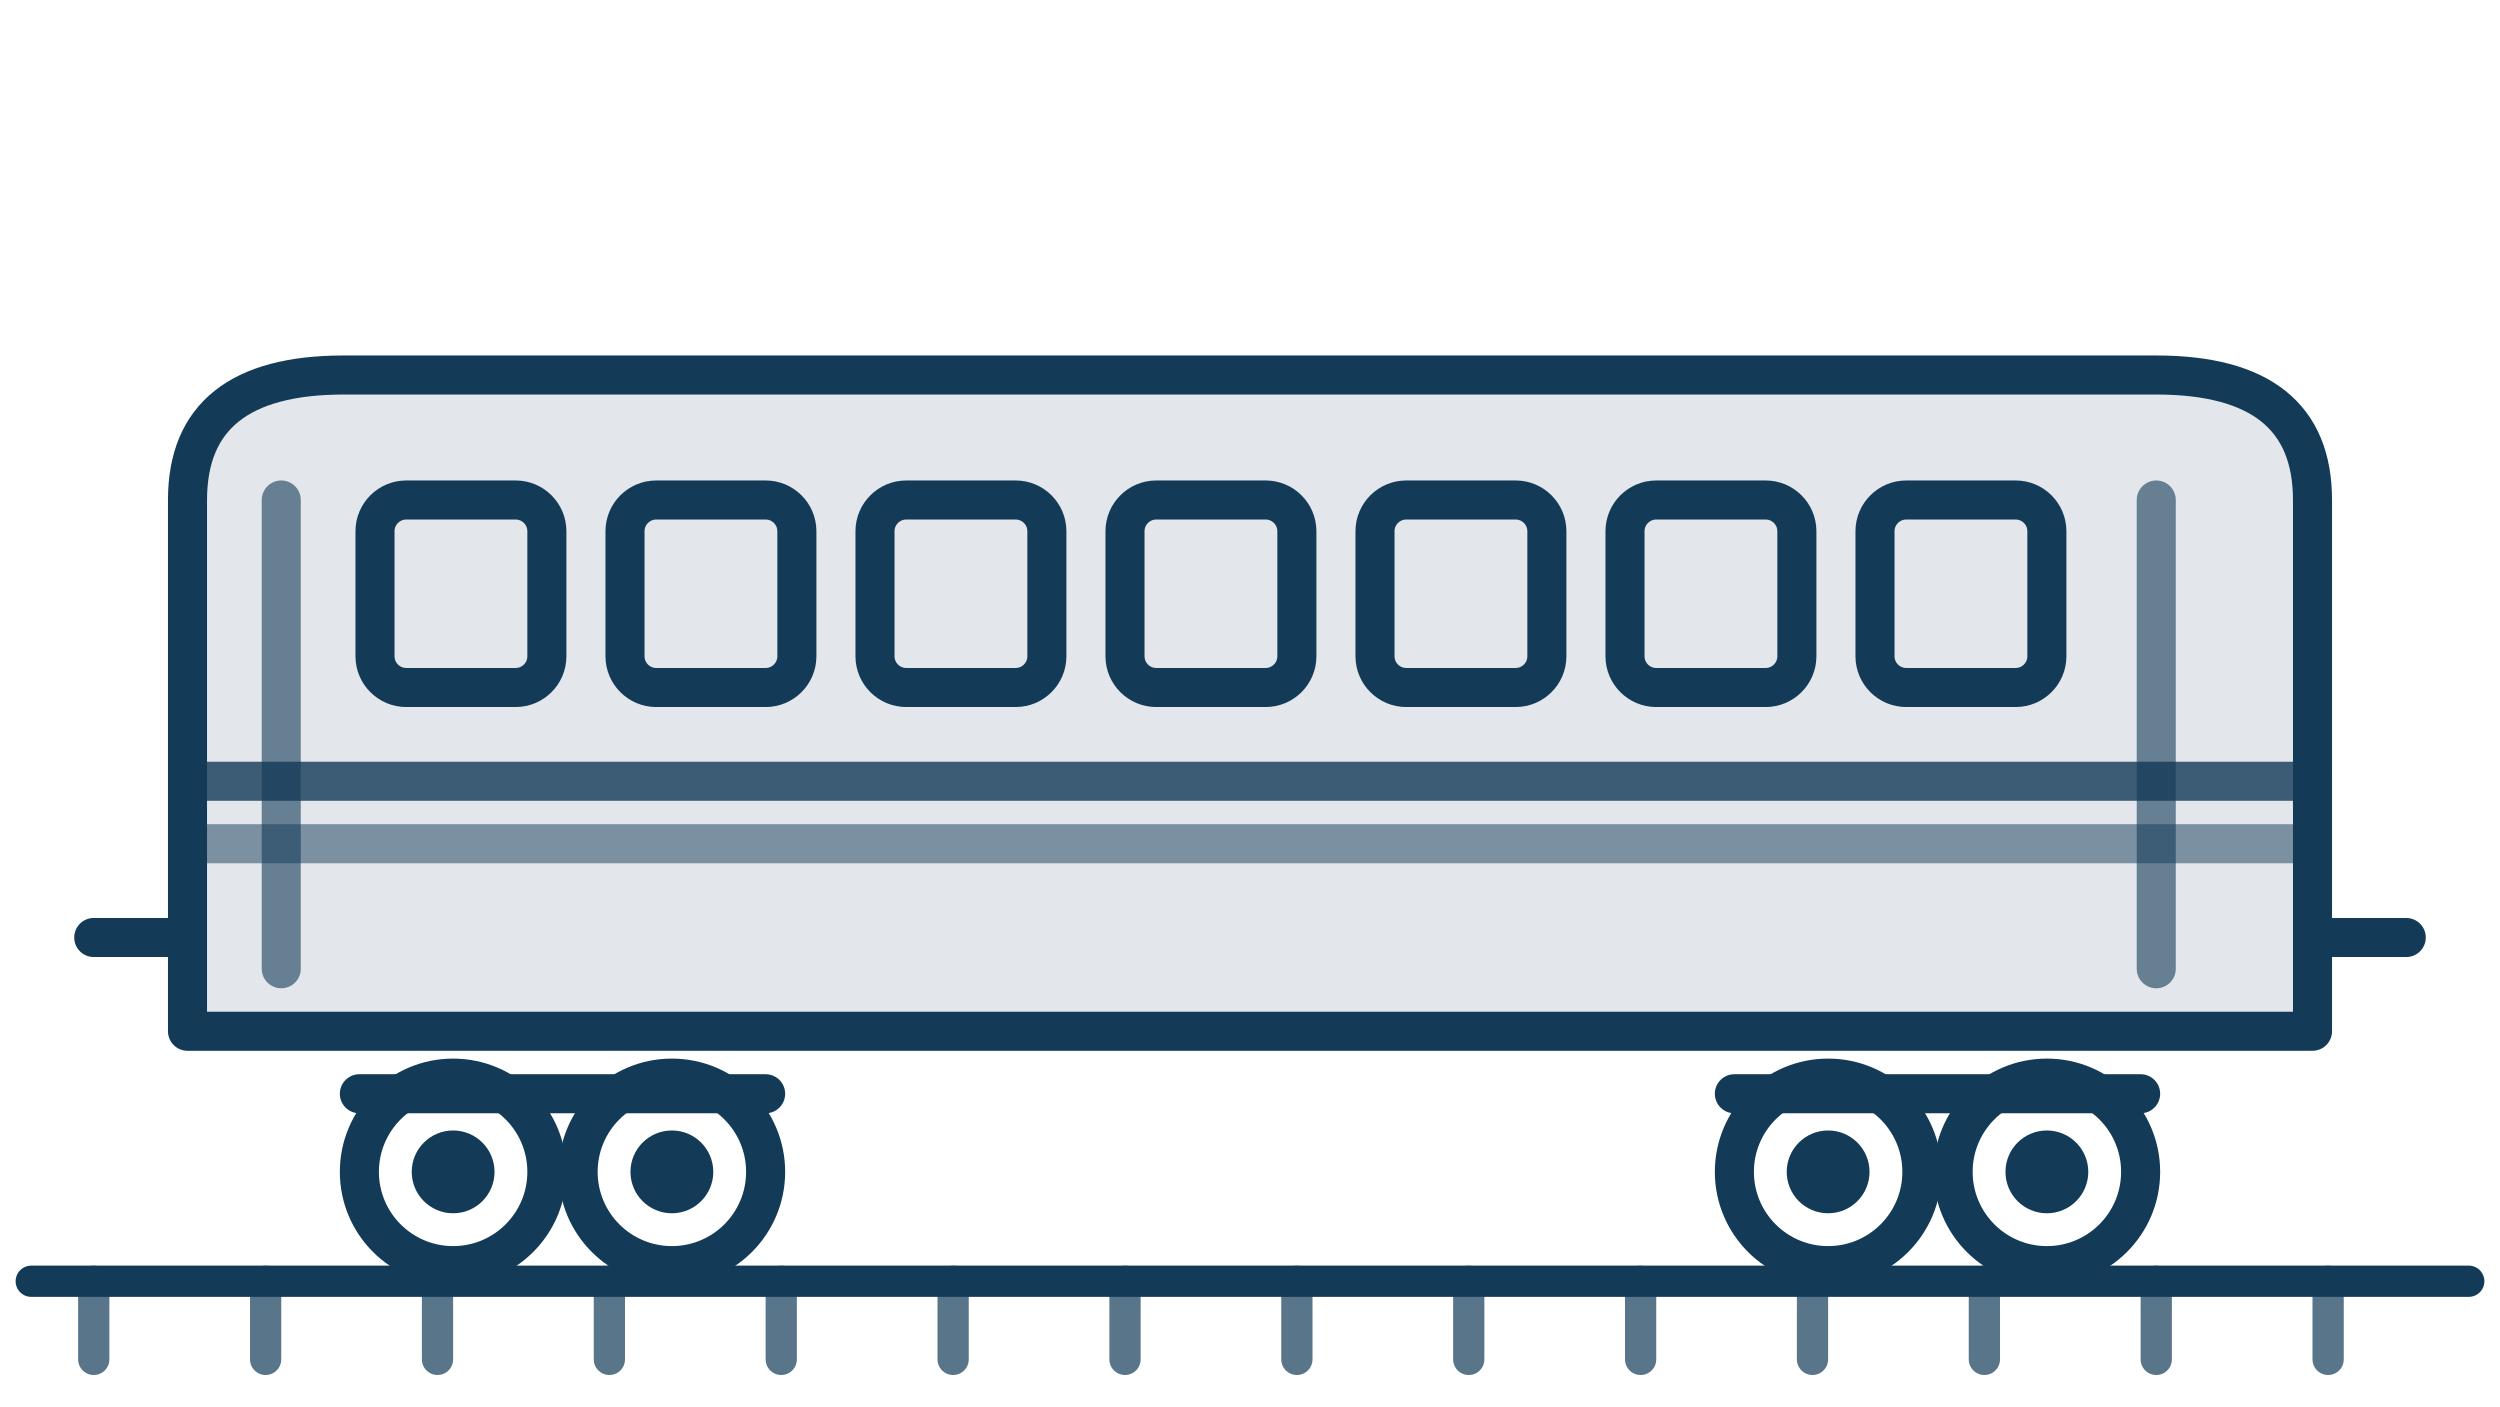
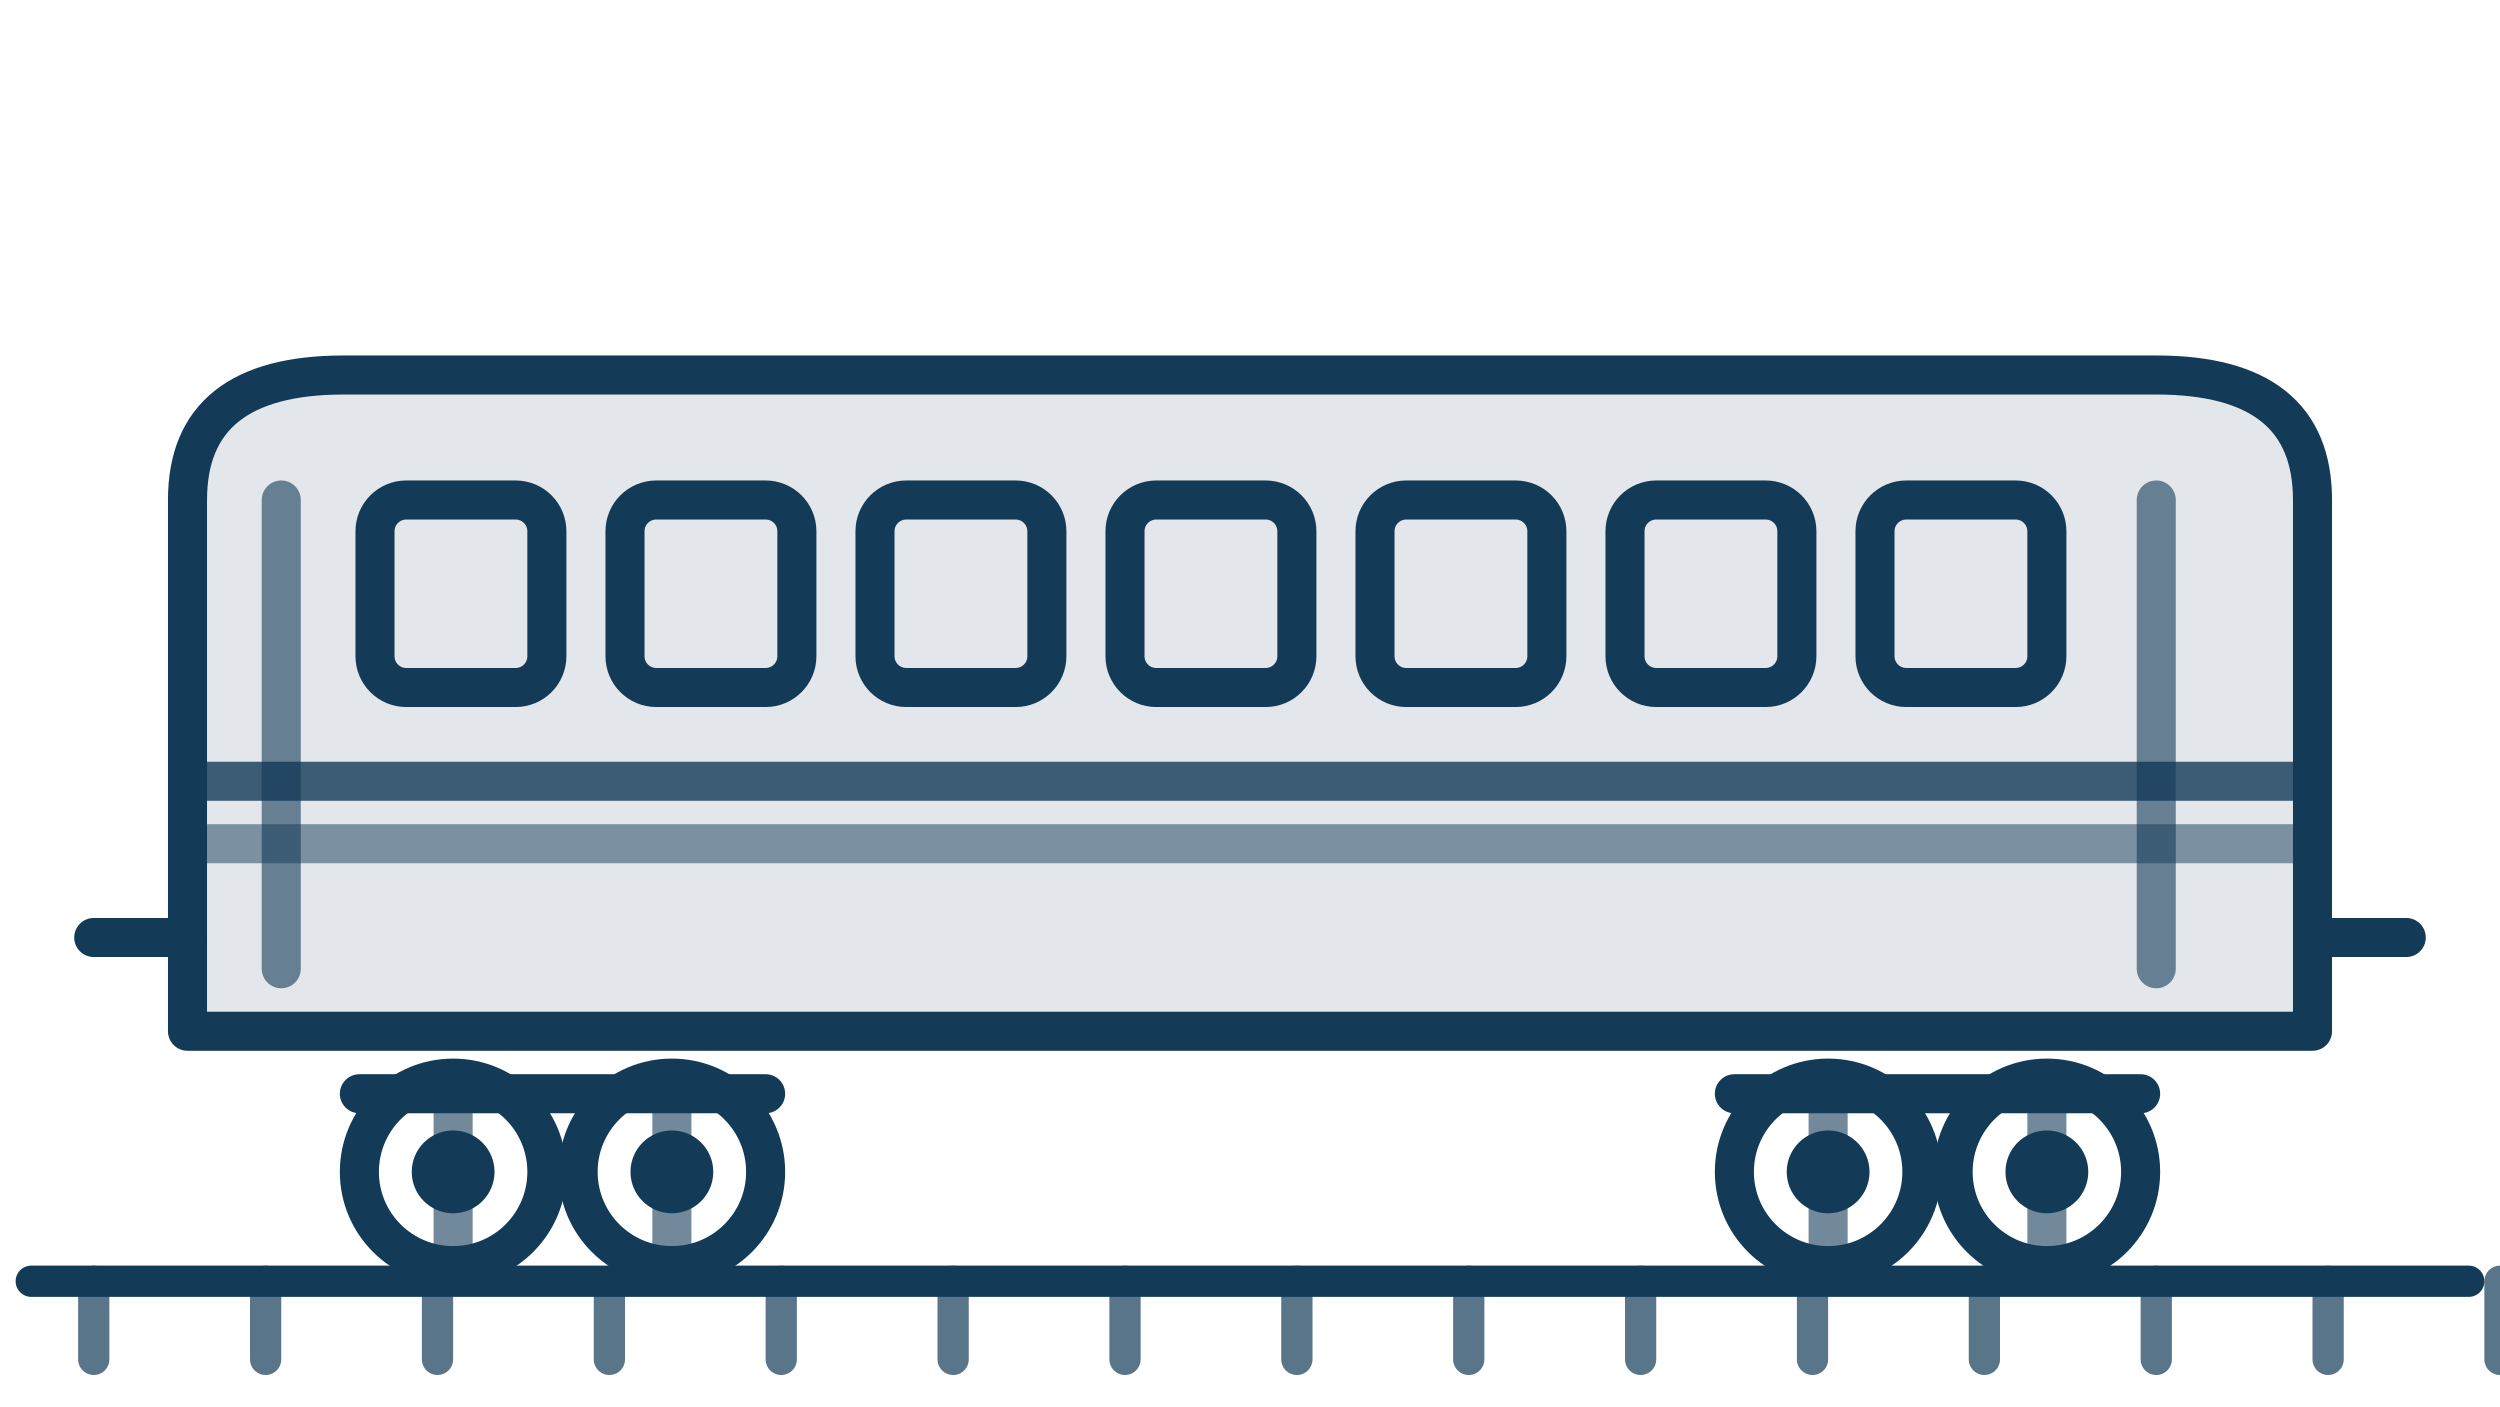
<svg xmlns="http://www.w3.org/2000/svg" viewBox="0 0 160 90" width="480" height="270">
  <g fill="none" stroke="#133a57" stroke-width="2.5" stroke-linecap="round" stroke-linejoin="round" color="#133a57">
    <g class="art-track" stroke-width="2">
      <path d="M2 82H158" />
-       <path d="M6 82v5" opacity="0.7" />
-       <path d="M17 82v5" opacity="0.7" />
-       <path d="M28 82v5" opacity="0.7" />
-       <path d="M39 82v5" opacity="0.7" />
-       <path d="M50 82v5" opacity="0.7" />
-       <path d="M61 82v5" opacity="0.7" />
-       <path d="M72 82v5" opacity="0.7" />
-       <path d="M83 82v5" opacity="0.7" />
-       <path d="M94 82v5" opacity="0.7" />
-       <path d="M105 82v5" opacity="0.7" />
-       <path d="M116 82v5" opacity="0.7" />
-       <path d="M127 82v5" opacity="0.7" />
-       <path d="M138 82v5" opacity="0.7" />
-       <path d="M149 82v5" opacity="0.7" />
+       <g class="art-sleepers">
+         <path d="M6 82v5" opacity="0.7" />
+         <path d="M17 82v5" opacity="0.7" />
+         <path d="M28 82v5" opacity="0.7" />
+         <path d="M39 82v5" opacity="0.7" />
+         <path d="M50 82v5" opacity="0.7" />
+         <path d="M61 82v5" opacity="0.7" />
+         <path d="M72 82v5" opacity="0.7" />
+         <path d="M83 82v5" opacity="0.7" />
+         <path d="M94 82v5" opacity="0.7" />
+         <path d="M105 82v5" opacity="0.7" />
+         <path d="M116 82v5" opacity="0.7" />
+         <path d="M127 82v5" opacity="0.7" />
+         <path d="M138 82v5" opacity="0.7" />
+         <path d="M149 82v5" opacity="0.7" />
+         <path d="M160 82v5" opacity="0.7" />
+       </g>
    </g>
    <g class="art-move">
      <path d="M12 66V32q0-8 10-8h116q10 0 10 8v34z" fill="#133a57" fill-opacity="0.12" />
      <rect x="24" y="32" width="11" height="12" rx="2" />
      <rect x="40" y="32" width="11" height="12" rx="2" />
      <rect x="56" y="32" width="11" height="12" rx="2" />
      <rect x="72" y="32" width="11" height="12" rx="2" />
      <rect x="88" y="32" width="11" height="12" rx="2" />
      <rect x="104" y="32" width="11" height="12" rx="2" />
      <rect x="120" y="32" width="11" height="12" rx="2" />
      <path d="M138 32v30M18 32v30" opacity="0.6" />
      <path d="M12 50h136" opacity="0.8" />
      <path d="M12 54h136" opacity="0.5" />
      <path d="M6 60h6M148 60h6" />
      <g>
        <path d="M23 70h26" />
-         <g>
+         <g class="art-wheel">
          <circle cx="29" cy="75" r="6" />
+           <path d="M29 70.5v9" opacity="0.6" />
          <circle cx="29" cy="75" r="1.4" fill="#133a57" />
        </g>
-         <g>
+         <g class="art-wheel">
          <circle cx="43" cy="75" r="6" />
+           <path d="M43 70.5v9" opacity="0.6" />
          <circle cx="43" cy="75" r="1.4" fill="#133a57" />
        </g>
      </g>
      <g>
        <path d="M111 70h26" />
-         <g>
+         <g class="art-wheel">
          <circle cx="117" cy="75" r="6" />
+           <path d="M117 70.5v9" opacity="0.6" />
          <circle cx="117" cy="75" r="1.4" fill="#133a57" />
        </g>
-         <g>
+         <g class="art-wheel">
          <circle cx="131" cy="75" r="6" />
+           <path d="M131 70.5v9" opacity="0.6" />
          <circle cx="131" cy="75" r="1.4" fill="#133a57" />
        </g>
      </g>
    </g>
  </g>
</svg>
